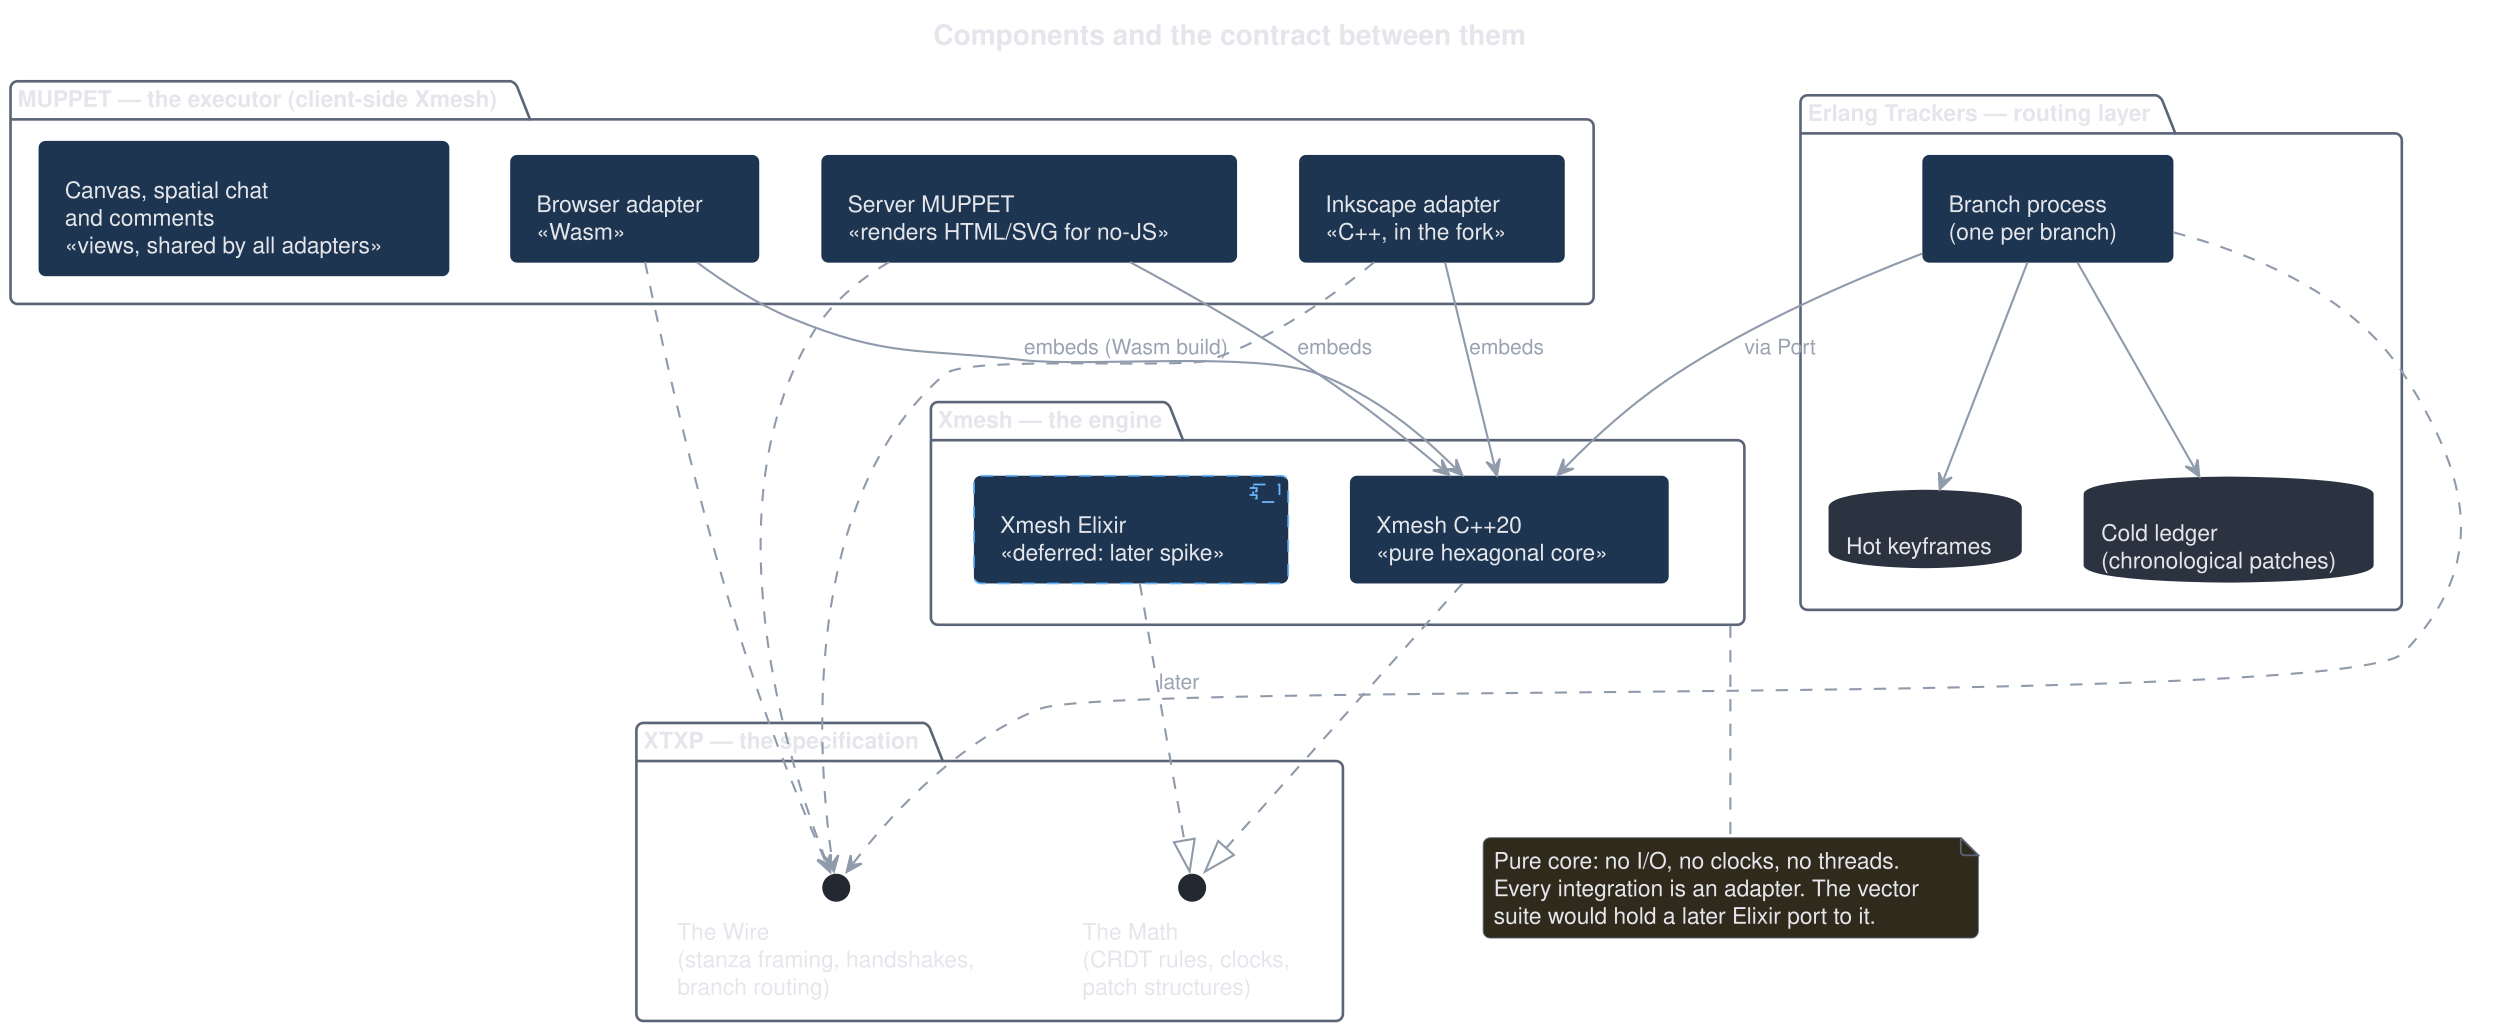
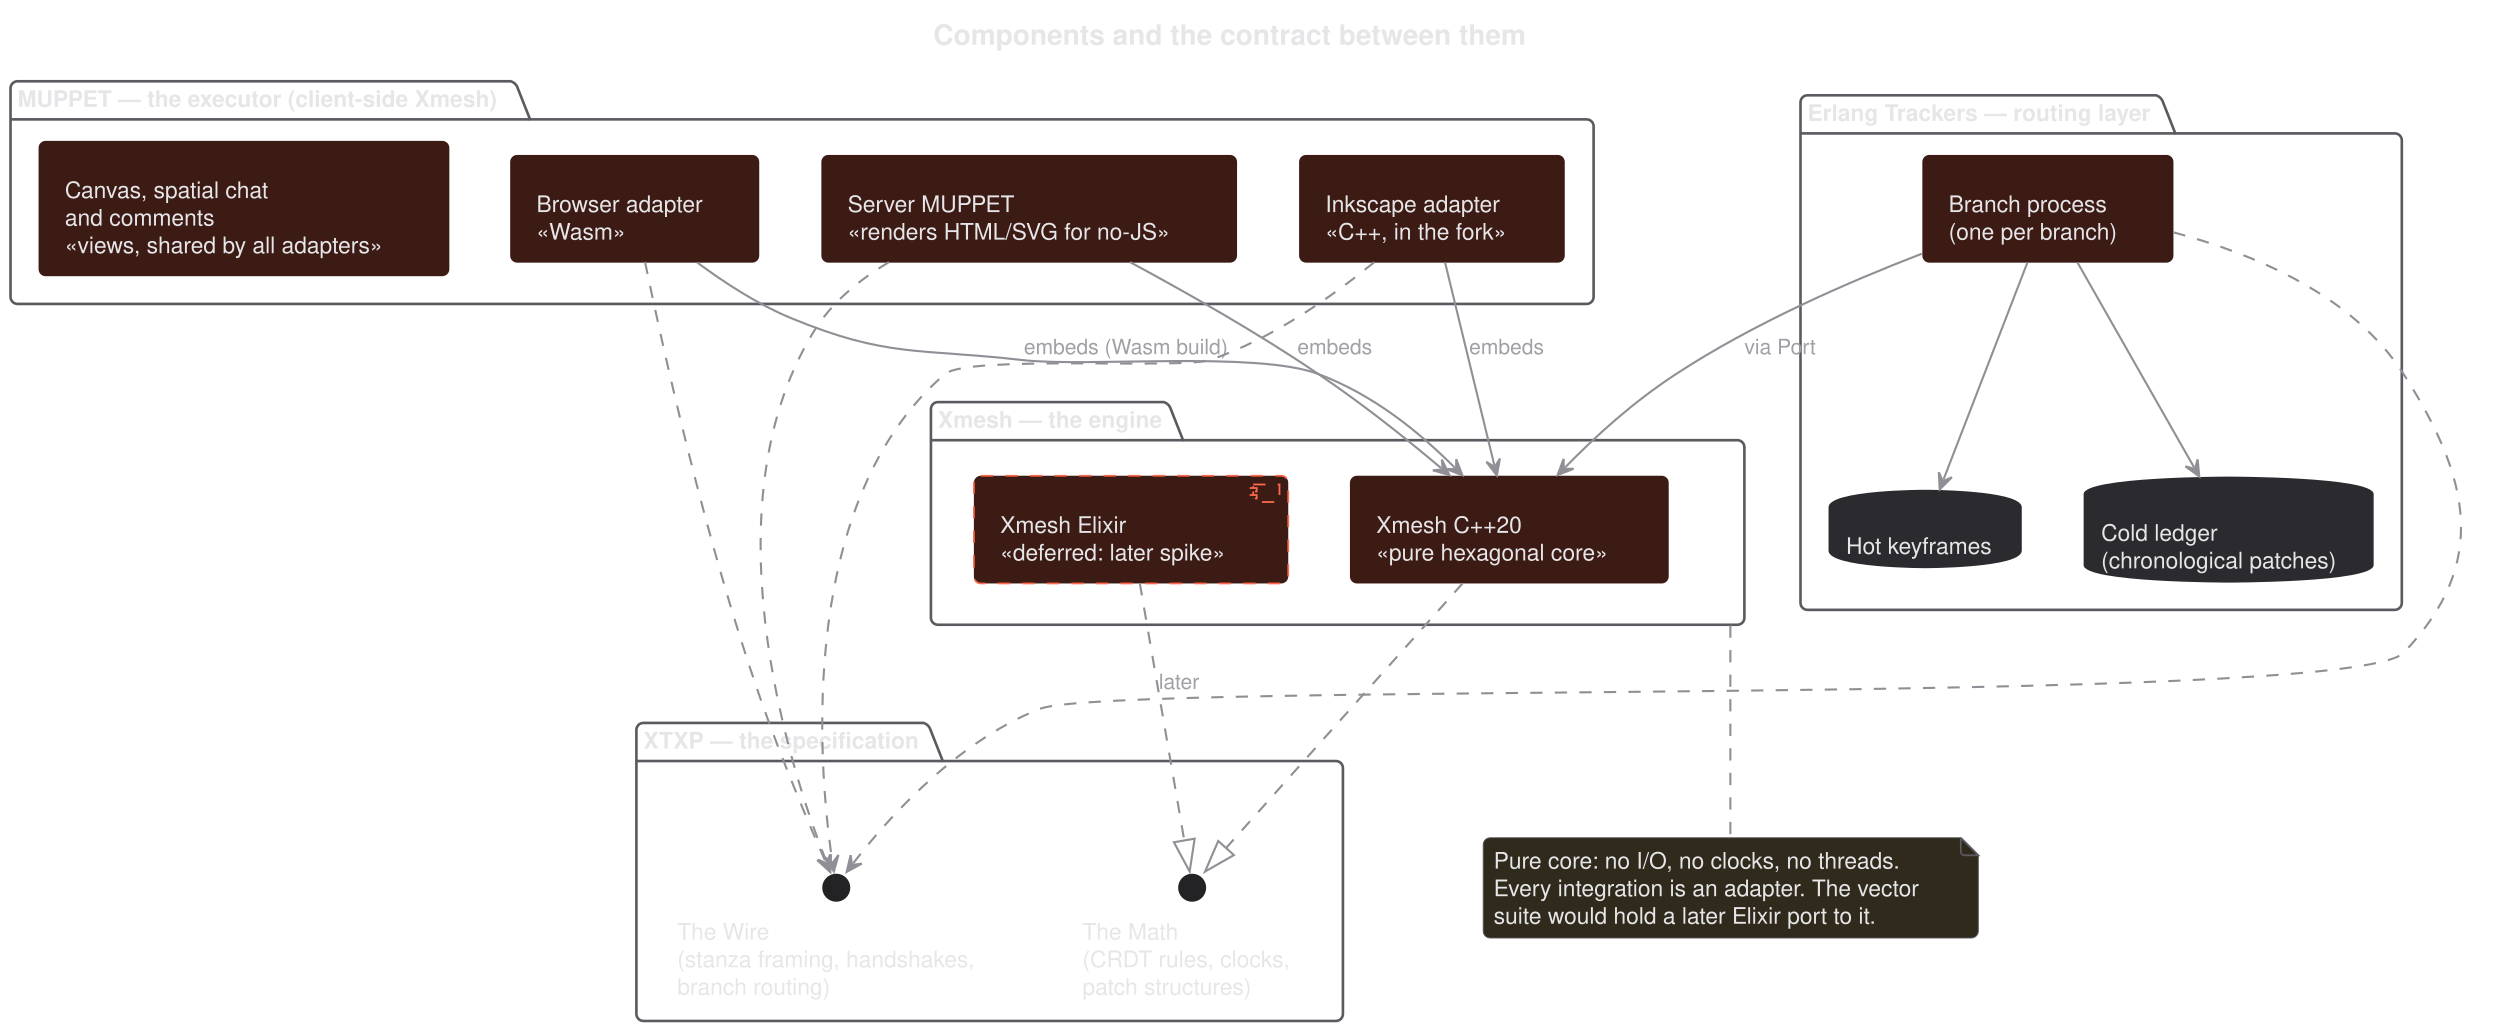
<svg xmlns="http://www.w3.org/2000/svg" contentStyleType="text/css" data-diagram-type="DESCRIPTION" height="589px" preserveAspectRatio="none" style="width:1426px;height:589px;" version="1.1" viewBox="0 0 1426 589" width="1426px" zoomAndPan="magnify">
  <defs />
  <g>
    <g class="title" data-source-line="2">
-       <text fill="#E4E6EB" font-family="Helvetica" font-size="16" font-weight="bold" lengthAdjust="spacing" textLength="348.234" x="532.348" y="25.5">Components and the contract between them</text>
+       <text fill="#E6E6E8" font-family="Helvetica" font-size="16" font-weight="bold" lengthAdjust="spacing" textLength="348.234" x="532.348" y="25.5">Components and the contract between them</text>
    </g>
    <g class="cluster" data-entity="spec" data-source-line="4" data-uid="ent0002" id="cluster_spec">
-       <path d="M367,412.359 L526.764,412.359 A6,6 0 0 1 530.764,416.359 L537.764,434.089 L762,434.089 A4,4 0 0 1 766,438.089 L766,578.359 A4,4 0 0 1 762,582.359 L367,582.359 A4,4 0 0 1 363,578.359 L363,416.359 A4,4 0 0 1 367,412.359" fill="none" style="stroke:#5B6577;stroke-width:1.5;" />
-       <line style="stroke:#5B6577;stroke-width:1.5;" x1="363" x2="537.764" y1="434.089" y2="434.089" />
-       <text fill="#E4E6EB" font-family="Helvetica" font-size="13" font-weight="bold" lengthAdjust="spacing" textLength="161.764" x="367" y="426.953">XTXP — the specification</text>
+       <path d="M367,412.359 L526.764,412.359 A6,6 0 0 1 530.764,416.359 L537.764,434.089 L762,434.089 A4,4 0 0 1 766,438.089 L766,578.359 A4,4 0 0 1 762,582.359 L367,582.359 A4,4 0 0 1 363,578.359 L363,416.359 A4,4 0 0 1 367,412.359" fill="none" style="stroke:#5A5A60;stroke-width:1.5;" />
+       <line style="stroke:#5A5A60;stroke-width:1.5;" x1="363" x2="537.764" y1="434.089" y2="434.089" />
+       <text fill="#E6E6E8" font-family="Helvetica" font-size="13" font-weight="bold" lengthAdjust="spacing" textLength="161.764" x="367" y="426.953">XTXP — the specification</text>
    </g>
    <g class="cluster" data-entity="engine" data-source-line="9" data-uid="ent0005" id="cluster_engine">
-       <path d="M535,229.359 L663.825,229.359 A6,6 0 0 1 667.825,233.359 L674.825,251.089 L991,251.089 A4,4 0 0 1 995,255.089 L995,352.359 A4,4 0 0 1 991,356.359 L535,356.359 A4,4 0 0 1 531,352.359 L531,233.359 A4,4 0 0 1 535,229.359" fill="none" style="stroke:#5B6577;stroke-width:1.5;" />
-       <line style="stroke:#5B6577;stroke-width:1.5;" x1="531" x2="674.825" y1="251.089" y2="251.089" />
-       <text fill="#E4E6EB" font-family="Helvetica" font-size="13" font-weight="bold" lengthAdjust="spacing" textLength="130.825" x="535" y="243.953">Xmesh — the engine</text>
+       <path d="M535,229.359 L663.825,229.359 A6,6 0 0 1 667.825,233.359 L674.825,251.089 L991,251.089 A4,4 0 0 1 995,255.089 L995,352.359 A4,4 0 0 1 991,356.359 L535,356.359 A4,4 0 0 1 531,352.359 L531,233.359 A4,4 0 0 1 535,229.359" fill="none" style="stroke:#5A5A60;stroke-width:1.5;" />
+       <line style="stroke:#5A5A60;stroke-width:1.5;" x1="531" x2="674.825" y1="251.089" y2="251.089" />
+       <text fill="#E6E6E8" font-family="Helvetica" font-size="13" font-weight="bold" lengthAdjust="spacing" textLength="130.825" x="535" y="243.953">Xmesh — the engine</text>
    </g>
    <g class="cluster" data-entity="muppet" data-source-line="14" data-uid="ent0008" id="cluster_muppet">
-       <path d="M10,46.359 L291.334,46.359 A6,6 0 0 1 295.334,50.359 L302.334,68.089 L905,68.089 A4,4 0 0 1 909,72.089 L909,169.359 A4,4 0 0 1 905,173.359 L10,173.359 A4,4 0 0 1 6,169.359 L6,50.359 A4,4 0 0 1 10,46.359" fill="none" style="stroke:#5B6577;stroke-width:1.5;" />
-       <line style="stroke:#5B6577;stroke-width:1.5;" x1="6" x2="302.334" y1="68.089" y2="68.089" />
-       <text fill="#E4E6EB" font-family="Helvetica" font-size="13" font-weight="bold" lengthAdjust="spacing" textLength="283.334" x="10" y="60.953">MUPPET — the executor (client-side Xmesh)</text>
+       <path d="M10,46.359 L291.334,46.359 A6,6 0 0 1 295.334,50.359 L302.334,68.089 L905,68.089 A4,4 0 0 1 909,72.089 L909,169.359 A4,4 0 0 1 905,173.359 L10,173.359 A4,4 0 0 1 6,169.359 L6,50.359 A4,4 0 0 1 10,46.359" fill="none" style="stroke:#5A5A60;stroke-width:1.5;" />
+       <line style="stroke:#5A5A60;stroke-width:1.5;" x1="6" x2="302.334" y1="68.089" y2="68.089" />
+       <text fill="#E6E6E8" font-family="Helvetica" font-size="13" font-weight="bold" lengthAdjust="spacing" textLength="283.334" x="10" y="60.953">MUPPET — the executor (client-side Xmesh)</text>
    </g>
    <g class="cluster" data-entity="trk" data-source-line="21" data-uid="ent0013" id="cluster_trk">
-       <path d="M1031,54.359 L1229.795,54.359 A6,6 0 0 1 1233.795,58.359 L1240.795,76.089 L1366,76.089 A4,4 0 0 1 1370,80.089 L1370,343.859 A4,4 0 0 1 1366,347.859 L1031,347.859 A4,4 0 0 1 1027,343.859 L1027,58.359 A4,4 0 0 1 1031,54.359" fill="none" style="stroke:#5B6577;stroke-width:1.5;" />
-       <line style="stroke:#5B6577;stroke-width:1.5;" x1="1027" x2="1240.795" y1="76.089" y2="76.089" />
-       <text fill="#E4E6EB" font-family="Helvetica" font-size="13" font-weight="bold" lengthAdjust="spacing" textLength="200.795" x="1031" y="68.953">Erlang Trackers — routing layer</text>
+       <path d="M1031,54.359 L1229.795,54.359 A6,6 0 0 1 1233.795,58.359 L1240.795,76.089 L1366,76.089 A4,4 0 0 1 1370,80.089 L1370,343.859 A4,4 0 0 1 1366,347.859 L1031,347.859 A4,4 0 0 1 1027,343.859 L1027,58.359 A4,4 0 0 1 1031,54.359" fill="none" style="stroke:#5A5A60;stroke-width:1.5;" />
+       <line style="stroke:#5A5A60;stroke-width:1.5;" x1="1027" x2="1240.795" y1="76.089" y2="76.089" />
+       <text fill="#E6E6E8" font-family="Helvetica" font-size="13" font-weight="bold" lengthAdjust="spacing" textLength="200.795" x="1031" y="68.953">Erlang Trackers — routing layer</text>
    </g>
    <g class="entity" data-entity="math" data-source-line="5" data-uid="ent0003" id="entity_math">
-       <ellipse cx="680" cy="506.359" fill="#232832" rx="8" ry="8" />
-       <text fill="#E4E6EB" font-family="Helvetica" font-size="13" lengthAdjust="spacing" textLength="58.297" x="617.428" y="535.953">The Math</text>
-       <text fill="#E4E6EB" font-family="Helvetica" font-size="13" lengthAdjust="spacing" textLength="125.144" x="617.428" y="551.683">(CRDT rules, clocks,</text>
-       <text fill="#E4E6EB" font-family="Helvetica" font-size="13" lengthAdjust="spacing" textLength="105.422" x="617.428" y="567.412">patch structures)</text>
+       <ellipse cx="680" cy="506.359" fill="#232326" rx="8" ry="8" />
+       <text fill="#E6E6E8" font-family="Helvetica" font-size="13" lengthAdjust="spacing" textLength="58.297" x="617.428" y="535.953">The Math</text>
+       <text fill="#E6E6E8" font-family="Helvetica" font-size="13" lengthAdjust="spacing" textLength="125.144" x="617.428" y="551.683">(CRDT rules, clocks,</text>
+       <text fill="#E6E6E8" font-family="Helvetica" font-size="13" lengthAdjust="spacing" textLength="105.422" x="617.428" y="567.412">patch structures)</text>
    </g>
    <g class="entity" data-entity="wire" data-source-line="6" data-uid="ent0004" id="entity_wire">
-       <ellipse cx="477" cy="506.359" fill="#232832" rx="8" ry="8" />
-       <text fill="#E4E6EB" font-family="Helvetica" font-size="13" lengthAdjust="spacing" textLength="55.745" x="386.317" y="535.953">The Wire</text>
-       <text fill="#E4E6EB" font-family="Helvetica" font-size="13" lengthAdjust="spacing" textLength="181.365" x="386.317" y="551.683">(stanza framing, handshakes,</text>
-       <text fill="#E4E6EB" font-family="Helvetica" font-size="13" lengthAdjust="spacing" textLength="94.777" x="386.317" y="567.412">branch routing)</text>
+       <ellipse cx="477" cy="506.359" fill="#232326" rx="8" ry="8" />
+       <text fill="#E6E6E8" font-family="Helvetica" font-size="13" lengthAdjust="spacing" textLength="55.745" x="386.317" y="535.953">The Wire</text>
+       <text fill="#E6E6E8" font-family="Helvetica" font-size="13" lengthAdjust="spacing" textLength="181.365" x="386.317" y="551.683">(stanza framing, handshakes,</text>
+       <text fill="#E6E6E8" font-family="Helvetica" font-size="13" lengthAdjust="spacing" textLength="94.777" x="386.317" y="567.412">branch routing)</text>
    </g>
    <g class="entity" data-entity="xcpp" data-source-line="10" data-uid="ent0006" id="entity_xcpp">
-       <rect fill="#1D3550" height="61.459" rx="4" ry="4" width="181.832" x="770" y="271.359" />
-       <rect fill="#1D3550" height="10" width="15" x="931.832" y="276.359" />
-       <rect fill="#1D3550" height="2" width="4" x="929.832" y="278.359" />
-       <rect fill="#1D3550" height="2" width="4" x="929.832" y="282.359" />
-       <text fill="#E4E6EB" font-family="Helvetica" font-size="13" lengthAdjust="spacing" textLength="88.867" x="785" y="303.953">Xmesh C++20</text>
-       <text fill="#E4E6EB" font-family="Helvetica" font-size="13" lengthAdjust="spacing" textLength="141.832" x="785" y="319.683">«pure hexagonal core»</text>
+       <rect fill="#3D1B15" height="61.459" rx="4" ry="4" width="181.832" x="770" y="271.359" />
+       <rect fill="#3D1B15" height="10" width="15" x="931.832" y="276.359" />
+       <rect fill="#3D1B15" height="2" width="4" x="929.832" y="278.359" />
+       <rect fill="#3D1B15" height="2" width="4" x="929.832" y="282.359" />
+       <text fill="#E6E6E8" font-family="Helvetica" font-size="13" lengthAdjust="spacing" textLength="88.867" x="785" y="303.953">Xmesh C++20</text>
+       <text fill="#E6E6E8" font-family="Helvetica" font-size="13" lengthAdjust="spacing" textLength="141.832" x="785" y="319.683">«pure hexagonal core»</text>
    </g>
    <g class="entity" data-entity="xex" data-source-line="11" data-uid="ent0007" id="entity_xex">
-       <rect fill="#1D3550" height="61.459" rx="4" ry="4" style="stroke:#6CB8FF;stroke-width:1;stroke-dasharray:7,7;" width="179.318" x="555.5" y="271.359" />
-       <rect fill="#1D3550" height="10" style="stroke:#6CB8FF;stroke-width:1;stroke-dasharray:7,7;" width="15" x="714.818" y="276.359" />
-       <rect fill="#1D3550" height="2" style="stroke:#6CB8FF;stroke-width:1;stroke-dasharray:7,7;" width="4" x="712.818" y="278.359" />
-       <rect fill="#1D3550" height="2" style="stroke:#6CB8FF;stroke-width:1;stroke-dasharray:7,7;" width="4" x="712.818" y="282.359" />
-       <text fill="#E4E6EB" font-family="Helvetica" font-size="13" lengthAdjust="spacing" textLength="75.29" x="570.5" y="303.953">Xmesh Elixir</text>
-       <text fill="#E4E6EB" font-family="Helvetica" font-size="13" lengthAdjust="spacing" textLength="139.318" x="570.5" y="319.683">«deferred: later spike»</text>
+       <rect fill="#3D1B15" height="61.459" rx="4" ry="4" style="stroke:#FF6A4D;stroke-width:1;stroke-dasharray:7,7;" width="179.318" x="555.5" y="271.359" />
+       <rect fill="#3D1B15" height="10" style="stroke:#FF6A4D;stroke-width:1;stroke-dasharray:7,7;" width="15" x="714.818" y="276.359" />
+       <rect fill="#3D1B15" height="2" style="stroke:#FF6A4D;stroke-width:1;stroke-dasharray:7,7;" width="4" x="712.818" y="278.359" />
+       <rect fill="#3D1B15" height="2" style="stroke:#FF6A4D;stroke-width:1;stroke-dasharray:7,7;" width="4" x="712.818" y="282.359" />
+       <text fill="#E6E6E8" font-family="Helvetica" font-size="13" lengthAdjust="spacing" textLength="75.29" x="570.5" y="303.953">Xmesh Elixir</text>
+       <text fill="#E6E6E8" font-family="Helvetica" font-size="13" lengthAdjust="spacing" textLength="139.318" x="570.5" y="319.683">«deferred: later spike»</text>
    </g>
    <g class="entity" data-entity="mink" data-source-line="15" data-uid="ent0009" id="entity_mink">
-       <rect fill="#1D3550" height="61.459" rx="4" ry="4" width="151.541" x="741" y="88.359" />
-       <rect fill="#1D3550" height="10" width="15" x="872.541" y="93.359" />
-       <rect fill="#1D3550" height="2" width="4" x="870.541" y="95.359" />
-       <rect fill="#1D3550" height="2" width="4" x="870.541" y="99.359" />
-       <text fill="#E4E6EB" font-family="Helvetica" font-size="13" lengthAdjust="spacing" textLength="106.336" x="756" y="120.953">Inkscape adapter</text>
-       <text fill="#E4E6EB" font-family="Helvetica" font-size="13" lengthAdjust="spacing" textLength="111.541" x="756" y="136.683">«C++, in the fork»</text>
+       <rect fill="#3D1B15" height="61.459" rx="4" ry="4" width="151.541" x="741" y="88.359" />
+       <rect fill="#3D1B15" height="10" width="15" x="872.541" y="93.359" />
+       <rect fill="#3D1B15" height="2" width="4" x="870.541" y="95.359" />
+       <rect fill="#3D1B15" height="2" width="4" x="870.541" y="99.359" />
+       <text fill="#E6E6E8" font-family="Helvetica" font-size="13" lengthAdjust="spacing" textLength="106.336" x="756" y="120.953">Inkscape adapter</text>
+       <text fill="#E6E6E8" font-family="Helvetica" font-size="13" lengthAdjust="spacing" textLength="111.541" x="756" y="136.683">«C++, in the fork»</text>
    </g>
    <g class="entity" data-entity="mwasm" data-source-line="16" data-uid="ent0010" id="entity_mwasm">
-       <rect fill="#1D3550" height="61.459" rx="4" ry="4" width="142.07" x="291" y="88.359" />
-       <rect fill="#1D3550" height="10" width="15" x="413.07" y="93.359" />
-       <rect fill="#1D3550" height="2" width="4" x="411.07" y="95.359" />
-       <rect fill="#1D3550" height="2" width="4" x="411.07" y="99.359" />
-       <text fill="#E4E6EB" font-family="Helvetica" font-size="13" lengthAdjust="spacing" textLength="102.07" x="306" y="120.953">Browser adapter</text>
-       <text fill="#E4E6EB" font-family="Helvetica" font-size="13" lengthAdjust="spacing" textLength="53.504" x="306" y="136.683">«Wasm»</text>
+       <rect fill="#3D1B15" height="61.459" rx="4" ry="4" width="142.07" x="291" y="88.359" />
+       <rect fill="#3D1B15" height="10" width="15" x="413.07" y="93.359" />
+       <rect fill="#3D1B15" height="2" width="4" x="411.07" y="95.359" />
+       <rect fill="#3D1B15" height="2" width="4" x="411.07" y="99.359" />
+       <text fill="#E6E6E8" font-family="Helvetica" font-size="13" lengthAdjust="spacing" textLength="102.07" x="306" y="120.953">Browser adapter</text>
+       <text fill="#E6E6E8" font-family="Helvetica" font-size="13" lengthAdjust="spacing" textLength="53.504" x="306" y="136.683">«Wasm»</text>
    </g>
    <g class="entity" data-entity="msrv" data-source-line="17" data-uid="ent0011" id="entity_msrv">
-       <rect fill="#1D3550" height="61.459" rx="4" ry="4" width="237.12" x="468.5" y="88.359" />
-       <rect fill="#1D3550" height="10" width="15" x="685.62" y="93.359" />
-       <rect fill="#1D3550" height="2" width="4" x="683.62" y="95.359" />
-       <rect fill="#1D3550" height="2" width="4" x="683.62" y="99.359" />
-       <text fill="#E4E6EB" font-family="Helvetica" font-size="13" lengthAdjust="spacing" textLength="98.478" x="483.5" y="120.953">Server MUPPET</text>
-       <text fill="#E4E6EB" font-family="Helvetica" font-size="13" lengthAdjust="spacing" textLength="197.12" x="483.5" y="136.683">«renders HTML/SVG for no-JS»</text>
+       <rect fill="#3D1B15" height="61.459" rx="4" ry="4" width="237.12" x="468.5" y="88.359" />
+       <rect fill="#3D1B15" height="10" width="15" x="685.62" y="93.359" />
+       <rect fill="#3D1B15" height="2" width="4" x="683.62" y="95.359" />
+       <rect fill="#3D1B15" height="2" width="4" x="683.62" y="99.359" />
+       <text fill="#E6E6E8" font-family="Helvetica" font-size="13" lengthAdjust="spacing" textLength="98.478" x="483.5" y="120.953">Server MUPPET</text>
+       <text fill="#E6E6E8" font-family="Helvetica" font-size="13" lengthAdjust="spacing" textLength="197.12" x="483.5" y="136.683">«renders HTML/SVG for no-JS»</text>
    </g>
    <g class="entity" data-entity="mviews" data-source-line="18" data-uid="ent0012" id="entity_mviews">
-       <rect fill="#1D3550" height="77.189" rx="4" ry="4" width="234.302" x="22" y="80.359" />
-       <rect fill="#1D3550" height="10" width="15" x="236.302" y="85.359" />
-       <rect fill="#1D3550" height="2" width="4" x="234.302" y="87.359" />
-       <rect fill="#1D3550" height="2" width="4" x="234.302" y="91.359" />
-       <text fill="#E4E6EB" font-family="Helvetica" font-size="13" lengthAdjust="spacing" textLength="123.64" x="37" y="112.953">Canvas, spatial chat</text>
-       <text fill="#E4E6EB" font-family="Helvetica" font-size="13" lengthAdjust="spacing" textLength="90.968" x="37" y="128.683">and comments</text>
-       <text fill="#E4E6EB" font-family="Helvetica" font-size="13" lengthAdjust="spacing" textLength="194.302" x="37" y="144.412">«views, shared by all adapters»</text>
+       <rect fill="#3D1B15" height="77.189" rx="4" ry="4" width="234.302" x="22" y="80.359" />
+       <rect fill="#3D1B15" height="10" width="15" x="236.302" y="85.359" />
+       <rect fill="#3D1B15" height="2" width="4" x="234.302" y="87.359" />
+       <rect fill="#3D1B15" height="2" width="4" x="234.302" y="91.359" />
+       <text fill="#E6E6E8" font-family="Helvetica" font-size="13" lengthAdjust="spacing" textLength="123.64" x="37" y="112.953">Canvas, spatial chat</text>
+       <text fill="#E6E6E8" font-family="Helvetica" font-size="13" lengthAdjust="spacing" textLength="90.968" x="37" y="128.683">and comments</text>
+       <text fill="#E6E6E8" font-family="Helvetica" font-size="13" lengthAdjust="spacing" textLength="194.302" x="37" y="144.412">«views, shared by all adapters»</text>
    </g>
    <g class="entity" data-entity="branch" data-source-line="22" data-uid="ent0014" id="entity_branch">
-       <rect fill="#1D3550" height="61.459" rx="4" ry="4" width="143.232" x="1096.5" y="88.359" />
-       <rect fill="#1D3550" height="10" width="15" x="1219.732" y="93.359" />
-       <rect fill="#1D3550" height="2" width="4" x="1217.732" y="95.359" />
-       <rect fill="#1D3550" height="2" width="4" x="1217.732" y="99.359" />
-       <text fill="#E4E6EB" font-family="Helvetica" font-size="13" lengthAdjust="spacing" textLength="96.529" x="1111.5" y="120.953">Branch process</text>
-       <text fill="#E4E6EB" font-family="Helvetica" font-size="13" lengthAdjust="spacing" textLength="103.232" x="1111.5" y="136.683">(one per branch)</text>
+       <rect fill="#3D1B15" height="61.459" rx="4" ry="4" width="143.232" x="1096.5" y="88.359" />
+       <rect fill="#3D1B15" height="10" width="15" x="1219.732" y="93.359" />
+       <rect fill="#3D1B15" height="2" width="4" x="1217.732" y="95.359" />
+       <rect fill="#3D1B15" height="2" width="4" x="1217.732" y="99.359" />
+       <text fill="#E6E6E8" font-family="Helvetica" font-size="13" lengthAdjust="spacing" textLength="96.529" x="1111.5" y="120.953">Branch process</text>
+       <text fill="#E6E6E8" font-family="Helvetica" font-size="13" lengthAdjust="spacing" textLength="103.232" x="1111.5" y="136.683">(one per branch)</text>
    </g>
    <g class="entity" data-entity="hot" data-source-line="23" data-uid="ent0015" id="entity_hot">
-       <path d="M1043,289.359 C1043,279.359 1098.11,279.359 1098.11,279.359 C1098.11,279.359 1153.219,279.359 1153.219,289.359 L1153.219,314.089 C1153.219,324.089 1098.11,324.089 1098.11,324.089 C1098.11,324.089 1043,324.089 1043,314.089 L1043,289.359" fill="#2B3240" />
+       <path d="M1043,289.359 C1043,279.359 1098.11,279.359 1098.11,279.359 C1098.11,279.359 1153.219,279.359 1153.219,289.359 L1153.219,314.089 C1153.219,324.089 1098.11,324.089 1098.11,324.089 C1098.11,324.089 1043,324.089 1043,314.089 L1043,289.359" fill="#2B2B2F" />
      <path d="M1043,289.359 C1043,299.359 1098.11,299.359 1098.11,299.359 C1098.11,299.359 1153.219,299.359 1153.219,289.359" fill="none" />
-       <text fill="#E4E6EB" font-family="Helvetica" font-size="13" lengthAdjust="spacing" textLength="90.219" x="1053" y="315.953">Hot keyframes</text>
+       <text fill="#E6E6E8" font-family="Helvetica" font-size="13" lengthAdjust="spacing" textLength="90.219" x="1053" y="315.953">Hot keyframes</text>
    </g>
    <g class="entity" data-entity="cold" data-source-line="24" data-uid="ent0016" id="entity_cold">
-       <path d="M1188.5,281.859 C1188.5,271.859 1271.212,271.859 1271.212,271.859 C1271.212,271.859 1353.925,271.859 1353.925,281.859 L1353.925,322.318 C1353.925,332.318 1271.212,332.318 1271.212,332.318 C1271.212,332.318 1188.5,332.318 1188.5,322.318 L1188.5,281.859" fill="#2B3240" />
+       <path d="M1188.5,281.859 C1188.5,271.859 1271.212,271.859 1271.212,271.859 C1271.212,271.859 1353.925,271.859 1353.925,281.859 L1353.925,322.318 C1353.925,332.318 1271.212,332.318 1271.212,332.318 C1271.212,332.318 1188.5,332.318 1188.5,322.318 L1188.5,281.859" fill="#2B2B2F" />
      <path d="M1188.5,281.859 C1188.5,291.859 1271.212,291.859 1271.212,291.859 C1271.212,291.859 1353.925,291.859 1353.925,281.859" fill="none" />
-       <text fill="#E4E6EB" font-family="Helvetica" font-size="13" lengthAdjust="spacing" textLength="71.189" x="1198.5" y="308.453">Cold ledger</text>
-       <text fill="#E4E6EB" font-family="Helvetica" font-size="13" lengthAdjust="spacing" textLength="145.425" x="1198.5" y="324.183">(chronological patches)</text>
+       <text fill="#E6E6E8" font-family="Helvetica" font-size="13" lengthAdjust="spacing" textLength="71.189" x="1198.5" y="308.453">Cold ledger</text>
+       <text fill="#E6E6E8" font-family="Helvetica" font-size="13" lengthAdjust="spacing" textLength="145.425" x="1198.5" y="324.183">(chronological patches)</text>
    </g>
    <g class="entity" data-entity="GMN29" data-source-line="41" data-uid="ent0030" id="entity_GMN29">
-       <path d="M846,481.859 L846,531.048 A4,4 0 0 0 850,535.048 L1124.435,535.048 A4,4 0 0 0 1128.435,531.048 L1128.435,487.859 L1118.435,477.859 L850,477.859 A4,4 0 0 0 846,481.859" fill="#2F2A1C" style="stroke:#5B6577;stroke-width:0.5;" />
-       <path d="M1118.435,477.859 L1118.435,485.859 A2,2 0 0 0 1120.435,487.859 L1128.435,487.859 L1118.435,477.859" fill="#2F2A1C" style="stroke:#5B6577;stroke-width:1;" />
-       <text fill="#E4E6EB" font-family="Helvetica" font-size="13" lengthAdjust="spacing" textLength="247.603" x="852" y="495.453">Pure core: no I/O, no clocks, no threads.</text>
-       <text fill="#E4E6EB" font-family="Helvetica" font-size="13" lengthAdjust="spacing" textLength="261.435" x="852" y="511.183">Every integration is an adapter. The vector</text>
-       <text fill="#E4E6EB" font-family="Helvetica" font-size="13" lengthAdjust="spacing" textLength="234.419" x="852" y="526.912">suite would hold a later Elixir port to it.</text>
+       <path d="M846,481.859 L846,531.048 A4,4 0 0 0 850,535.048 L1124.435,535.048 A4,4 0 0 0 1128.435,531.048 L1128.435,487.859 L1118.435,477.859 L850,477.859 A4,4 0 0 0 846,481.859" fill="#2F2A1C" style="stroke:#5A5A60;stroke-width:0.5;" />
+       <path d="M1118.435,477.859 L1118.435,485.859 A2,2 0 0 0 1120.435,487.859 L1128.435,487.859 L1118.435,477.859" fill="#2F2A1C" style="stroke:#5A5A60;stroke-width:1;" />
+       <text fill="#E6E6E8" font-family="Helvetica" font-size="13" lengthAdjust="spacing" textLength="247.603" x="852" y="495.453">Pure core: no I/O, no clocks, no threads.</text>
+       <text fill="#E6E6E8" font-family="Helvetica" font-size="13" lengthAdjust="spacing" textLength="261.435" x="852" y="511.183">Every integration is an adapter. The vector</text>
+       <text fill="#E6E6E8" font-family="Helvetica" font-size="13" lengthAdjust="spacing" textLength="234.419" x="852" y="526.912">suite would hold a later Elixir port to it.</text>
    </g>
    <g class="link" data-entity-1="xcpp" data-entity-2="math" data-source-line="27" data-uid="lnk17" id="link_xcpp_math">
-       <path d="M834.29,332.739 C792.01,380.049 723.915,456.229 699.345,483.719" fill="none" id="xcpp-to-math" style="stroke:#8F9AAB;stroke-width:1.2;stroke-dasharray:7,7;" />
-       <polygon fill="none" points="687.35,497.139,703.819,487.717,694.872,479.72,687.35,497.139" style="stroke:#8F9AAB;stroke-width:1.2;" />
+       <path d="M834.29,332.739 C792.01,380.049 723.915,456.229 699.345,483.719" fill="none" id="xcpp-to-math" style="stroke:#8F8F95;stroke-width:1.2;stroke-dasharray:7,7;" />
+       <polygon fill="none" points="687.35,497.139,703.819,487.717,694.872,479.72,687.35,497.139" style="stroke:#8F8F95;stroke-width:1.2;" />
    </g>
    <g class="link" data-entity-1="xex" data-entity-2="math" data-source-line="28" data-uid="lnk18" id="link_xex_math">
-       <path d="M650.16,332.739 C658.34,380.049 670.765,451.912 675.515,479.402" fill="none" id="xex-to-math" style="stroke:#8F9AAB;stroke-width:1.2;stroke-dasharray:7,7;" />
-       <polygon fill="none" points="678.58,497.139,681.428,478.381,669.603,480.424,678.58,497.139" style="stroke:#8F9AAB;stroke-width:1.2;" />
-       <text fill="#9AA3B2" font-family="Helvetica" font-size="12" lengthAdjust="spacing" textLength="25.084" x="661" y="392.984">later</text>
+       <path d="M650.16,332.739 C658.34,380.049 670.765,451.912 675.515,479.402" fill="none" id="xex-to-math" style="stroke:#8F8F95;stroke-width:1.2;stroke-dasharray:7,7;" />
+       <polygon fill="none" points="678.58,497.139,681.428,478.381,669.603,480.424,678.58,497.139" style="stroke:#8F8F95;stroke-width:1.2;" />
+       <text fill="#A0A0A6" font-family="Helvetica" font-size="12" lengthAdjust="spacing" textLength="25.084" x="661" y="392.984">later</text>
    </g>
    <g class="link" data-entity-1="mink" data-entity-2="xcpp" data-source-line="29" data-uid="lnk19" id="link_mink_xcpp">
-       <path d="M824.27,149.749 C832.44,183.389 844.233,231.869 852.383,265.399" fill="none" id="mink-to-xcpp" style="stroke:#8F9AAB;stroke-width:1.2;" />
-       <polygon fill="#8F9AAB" points="853.8,271.229,855.561,261.539,852.619,266.371,847.788,263.429,853.8,271.229" style="stroke:#8F9AAB;stroke-width:1.2;" />
-       <text fill="#9AA3B2" font-family="Helvetica" font-size="12" lengthAdjust="spacing" textLength="45.533" x="838" y="201.984">embeds</text>
+       <path d="M824.27,149.749 C832.44,183.389 844.233,231.869 852.383,265.399" fill="none" id="mink-to-xcpp" style="stroke:#8F8F95;stroke-width:1.2;" />
+       <polygon fill="#8F8F95" points="853.8,271.229,855.561,261.539,852.619,266.371,847.788,263.429,853.8,271.229" style="stroke:#8F8F95;stroke-width:1.2;" />
+       <text fill="#A0A0A6" font-family="Helvetica" font-size="12" lengthAdjust="spacing" textLength="45.533" x="838" y="201.984">embeds</text>
    </g>
    <g class="link" data-entity-1="mwasm" data-entity-2="xcpp" data-source-line="30" data-uid="lnk20" id="link_mwasm_xcpp">
-       <path d="M397.62,149.669 C413.14,161.219 432.08,173.529 451,181.359 C506.1,204.149 523.76,198.599 583,205.359 C620.36,209.619 716.84,200.049 752,213.359 C784,225.469 809.574,246.55 829.904,266.85" fill="none" id="mwasm-to-xcpp" style="stroke:#8F9AAB;stroke-width:1.2;" />
-       <polygon fill="#8F9AAB" points="834.15,271.089,830.608,261.9,830.612,267.557,824.955,267.561,834.15,271.089" style="stroke:#8F9AAB;stroke-width:1.2;" />
-       <text fill="#9AA3B2" font-family="Helvetica" font-size="12" lengthAdjust="spacing" textLength="124.049" x="584" y="201.984">embeds (Wasm build)</text>
+       <path d="M397.62,149.669 C413.14,161.219 432.08,173.529 451,181.359 C506.1,204.149 523.76,198.599 583,205.359 C620.36,209.619 716.84,200.049 752,213.359 C784,225.469 809.574,246.55 829.904,266.85" fill="none" id="mwasm-to-xcpp" style="stroke:#8F8F95;stroke-width:1.2;" />
+       <polygon fill="#8F8F95" points="834.15,271.089,830.608,261.9,830.612,267.557,824.955,267.561,834.15,271.089" style="stroke:#8F8F95;stroke-width:1.2;" />
+       <text fill="#A0A0A6" font-family="Helvetica" font-size="12" lengthAdjust="spacing" textLength="124.049" x="584" y="201.984">embeds (Wasm build)</text>
    </g>
    <g class="link" data-entity-1="msrv" data-entity-2="xcpp" data-source-line="31" data-uid="lnk21" id="link_msrv_xcpp">
-       <path d="M644.49,149.479 C676.84,166.879 717.53,189.979 752,213.359 C778.11,231.069 801.221,249.494 822.161,267.134" fill="none" id="msrv-to-xcpp" style="stroke:#8F9AAB;stroke-width:1.2;" />
-       <polygon fill="#8F9AAB" points="826.75,270.999,822.444,262.142,822.926,267.778,817.29,268.26,826.75,270.999" style="stroke:#8F9AAB;stroke-width:1.2;" />
-       <text fill="#9AA3B2" font-family="Helvetica" font-size="12" lengthAdjust="spacing" textLength="45.533" x="740" y="201.984">embeds</text>
+       <path d="M644.49,149.479 C676.84,166.879 717.53,189.979 752,213.359 C778.11,231.069 801.221,249.494 822.161,267.134" fill="none" id="msrv-to-xcpp" style="stroke:#8F8F95;stroke-width:1.2;" />
+       <polygon fill="#8F8F95" points="826.75,270.999,822.444,262.142,822.926,267.778,817.29,268.26,826.75,270.999" style="stroke:#8F8F95;stroke-width:1.2;" />
+       <text fill="#A0A0A6" font-family="Helvetica" font-size="12" lengthAdjust="spacing" textLength="45.533" x="740" y="201.984">embeds</text>
    </g>
    <g class="link" data-entity-1="mink" data-entity-2="wire" data-source-line="32" data-uid="lnk22" id="link_mink_wire">
-       <path d="M783.88,149.559 C759.72,169.269 725.16,193.599 690,205.359 C674.07,210.689 551.77,202.439 539,213.359 C450.17,289.289 468.832,452.087 474.752,491.217" fill="none" id="mink-to-wire" style="stroke:#8F9AAB;stroke-width:1.2;stroke-dasharray:7,7;" />
-       <polygon fill="#8F9AAB" points="475.65,497.149,478.259,487.652,474.902,492.206,470.349,488.849,475.65,497.149" style="stroke:#8F9AAB;stroke-width:1.2;" />
+       <path d="M783.88,149.559 C759.72,169.269 725.16,193.599 690,205.359 C674.07,210.689 551.77,202.439 539,213.359 C450.17,289.289 468.832,452.087 474.752,491.217" fill="none" id="mink-to-wire" style="stroke:#8F8F95;stroke-width:1.2;stroke-dasharray:7,7;" />
+       <polygon fill="#8F8F95" points="475.65,497.149,478.259,487.652,474.902,492.206,470.349,488.849,475.65,497.149" style="stroke:#8F8F95;stroke-width:1.2;" />
    </g>
    <g class="link" data-entity-1="mwasm" data-entity-2="wire" data-source-line="33" data-uid="lnk23" id="link_mwasm_wire">
-       <path d="M367.91,149.389 C378.49,200.469 402.48,308.329 433,396.359 C446.3,434.729 463.093,473.818 470.993,491.768" fill="none" id="mwasm-to-wire" style="stroke:#8F9AAB;stroke-width:1.2;stroke-dasharray:7,7;" />
-       <polygon fill="#8F9AAB" points="473.41,497.259,473.446,487.411,471.396,492.683,466.123,490.633,473.41,497.259" style="stroke:#8F9AAB;stroke-width:1.2;" />
+       <path d="M367.91,149.389 C378.49,200.469 402.48,308.329 433,396.359 C446.3,434.729 463.093,473.818 470.993,491.768" fill="none" id="mwasm-to-wire" style="stroke:#8F8F95;stroke-width:1.2;stroke-dasharray:7,7;" />
+       <polygon fill="#8F8F95" points="473.41,497.259,473.446,487.411,471.396,492.683,466.123,490.633,473.41,497.259" style="stroke:#8F8F95;stroke-width:1.2;" />
    </g>
    <g class="link" data-entity-1="msrv" data-entity-2="wire" data-source-line="34" data-uid="lnk24" id="link_msrv_wire">
-       <path d="M507.05,149.509 C490.09,159.559 474.24,172.619 464,189.359 C399.53,294.739 456.212,453.404 471.423,491.644" fill="none" id="msrv-to-wire" style="stroke:#8F9AAB;stroke-width:1.2;stroke-dasharray:7,7;" />
-       <polygon fill="#8F9AAB" points="473.64,497.219,474.031,487.378,471.792,492.573,466.597,490.335,473.64,497.219" style="stroke:#8F9AAB;stroke-width:1.2;" />
+       <path d="M507.05,149.509 C490.09,159.559 474.24,172.619 464,189.359 C399.53,294.739 456.212,453.404 471.423,491.644" fill="none" id="msrv-to-wire" style="stroke:#8F8F95;stroke-width:1.2;stroke-dasharray:7,7;" />
+       <polygon fill="#8F8F95" points="473.64,497.219,474.031,487.378,471.792,492.573,466.597,490.335,473.64,497.219" style="stroke:#8F8F95;stroke-width:1.2;" />
    </g>
    <g class="link" data-entity-1="branch" data-entity-2="wire" data-source-line="35" data-uid="lnk25" id="link_branch_wire">
-       <path d="M1239.73,132.529 C1285.8,144.789 1342.23,168.429 1371,213.359 C1409.11,272.869 1419.93,321.369 1371,372.359 C1341.05,403.569 633.19,388.359 593,404.359 C542.14,424.599 501.998,472.426 486.568,492.576" fill="none" id="branch-to-wire" style="stroke:#8F9AAB;stroke-width:1.2;stroke-dasharray:7,7;" />
-       <polygon fill="#8F9AAB" points="482.92,497.339,491.568,492.626,485.96,493.37,485.216,487.762,482.92,497.339" style="stroke:#8F9AAB;stroke-width:1.2;" />
+       <path d="M1239.73,132.529 C1285.8,144.789 1342.23,168.429 1371,213.359 C1409.11,272.869 1419.93,321.369 1371,372.359 C1341.05,403.569 633.19,388.359 593,404.359 C542.14,424.599 501.998,472.426 486.568,492.576" fill="none" id="branch-to-wire" style="stroke:#8F8F95;stroke-width:1.2;stroke-dasharray:7,7;" />
+       <polygon fill="#8F8F95" points="482.92,497.339,491.568,492.626,485.96,493.37,485.216,487.762,482.92,497.339" style="stroke:#8F8F95;stroke-width:1.2;" />
    </g>
    <g class="link" data-entity-1="branch" data-entity-2="xcpp" data-source-line="36" data-uid="lnk26" id="link_branch_xcpp">
-       <path d="M1096.28,144.689 C1053.73,161.039 999.75,184.709 956,213.359 C931.05,229.699 910.59,248.395 892.64,266.705" fill="none" id="branch-to-xcpp" style="stroke:#8F9AAB;stroke-width:1.2;" />
-       <polygon fill="#8F9AAB" points="888.44,270.989,897.597,267.363,891.94,267.419,891.884,261.762,888.44,270.989" style="stroke:#8F9AAB;stroke-width:1.2;" />
-       <text fill="#9AA3B2" font-family="Helvetica" font-size="12" lengthAdjust="spacing" textLength="43.066" x="995" y="201.984">via Port</text>
+       <path d="M1096.28,144.689 C1053.73,161.039 999.75,184.709 956,213.359 C931.05,229.699 910.59,248.395 892.64,266.705" fill="none" id="branch-to-xcpp" style="stroke:#8F8F95;stroke-width:1.2;" />
+       <polygon fill="#8F8F95" points="888.44,270.989,897.597,267.363,891.94,267.419,891.884,261.762,888.44,270.989" style="stroke:#8F8F95;stroke-width:1.2;" />
+       <text fill="#A0A0A6" font-family="Helvetica" font-size="12" lengthAdjust="spacing" textLength="43.066" x="995" y="201.984">via Port</text>
    </g>
    <g class="link" data-entity-1="branch" data-entity-2="hot" data-source-line="37" data-uid="lnk27" id="link_branch_hot">
-       <path d="M1156.44,149.749 C1142.34,186.199 1121.023,241.323 1108.553,273.583" fill="none" id="branch-to-hot" style="stroke:#8F9AAB;stroke-width:1.2;" />
-       <polygon fill="#8F9AAB" points="1106.39,279.179,1113.366,272.227,1108.193,274.516,1105.904,269.342,1106.39,279.179" style="stroke:#8F9AAB;stroke-width:1.2;" />
+       <path d="M1156.44,149.749 C1142.34,186.199 1121.023,241.323 1108.553,273.583" fill="none" id="branch-to-hot" style="stroke:#8F8F95;stroke-width:1.2;" />
+       <polygon fill="#8F8F95" points="1106.39,279.179,1113.366,272.227,1108.193,274.516,1105.904,269.342,1106.39,279.179" style="stroke:#8F8F95;stroke-width:1.2;" />
    </g>
    <g class="link" data-entity-1="branch" data-entity-2="cold" data-source-line="38" data-uid="lnk28" id="link_branch_cold">
-       <path d="M1185.01,149.749 C1204.26,183.589 1232.463,233.135 1251.513,266.615" fill="none" id="branch-to-cold" style="stroke:#8F9AAB;stroke-width:1.2;" />
-       <polygon fill="#8F9AAB" points="1254.48,271.829,1253.506,262.029,1252.007,267.484,1246.553,265.985,1254.48,271.829" style="stroke:#8F9AAB;stroke-width:1.2;" />
+       <path d="M1185.01,149.749 C1204.26,183.589 1232.463,233.135 1251.513,266.615" fill="none" id="branch-to-cold" style="stroke:#8F8F95;stroke-width:1.2;" />
+       <polygon fill="#8F8F95" points="1254.48,271.829,1253.506,262.029,1252.007,267.484,1246.553,265.985,1254.48,271.829" style="stroke:#8F8F95;stroke-width:1.2;" />
    </g>
    <g class="link" data-entity-1="engine" data-entity-2="GMN29" data-source-line="41" data-uid="lnk31" id="link_engine_GMN29">
-       <path d="M987,356.798 C987,357.33 987,357.865 987,358.402 C987,362.699 987,367.135 987,371.668 C987,407.932 987,450.404 987,477.579" fill="none" id="engine-GMN29" style="stroke:#8F9AAB;stroke-width:1.2;stroke-dasharray:7,7;" />
+       <path d="M987,356.798 C987,357.33 987,357.865 987,358.402 C987,362.699 987,367.135 987,371.668 C987,407.932 987,450.404 987,477.579" fill="none" id="engine-GMN29" style="stroke:#8F8F95;stroke-width:1.2;stroke-dasharray:7,7;" />
    </g>
  </g>
</svg>
